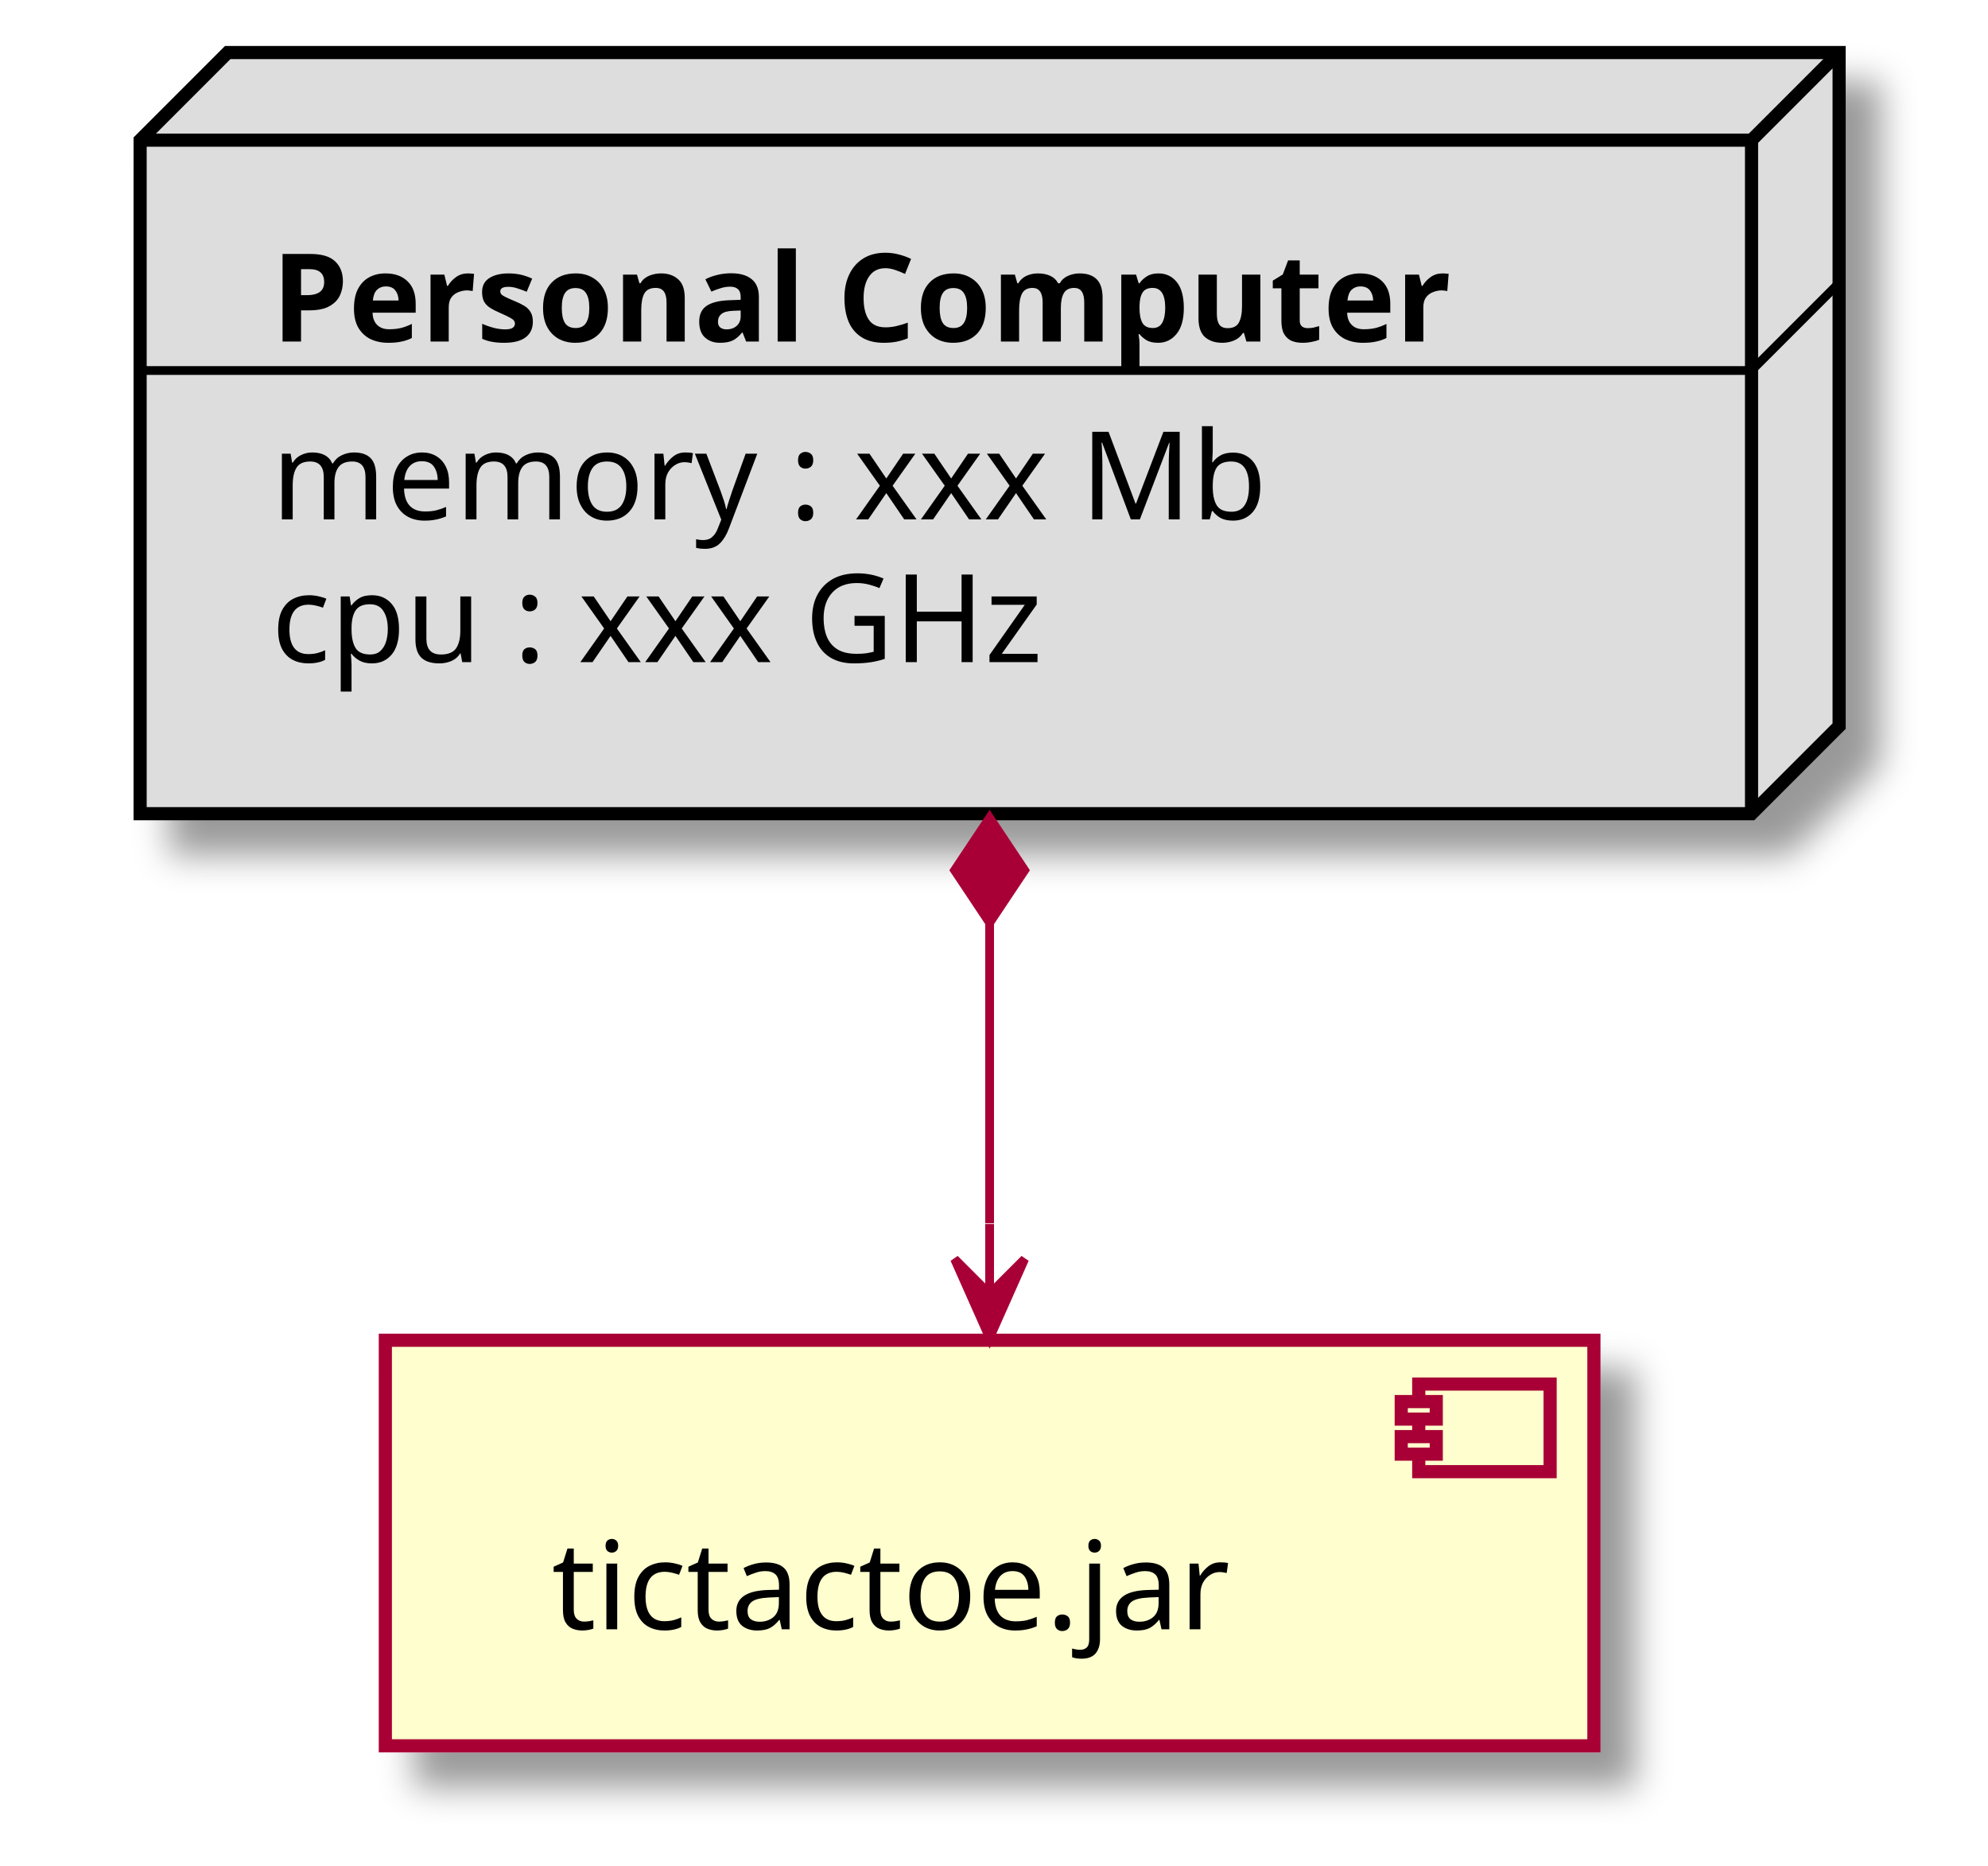
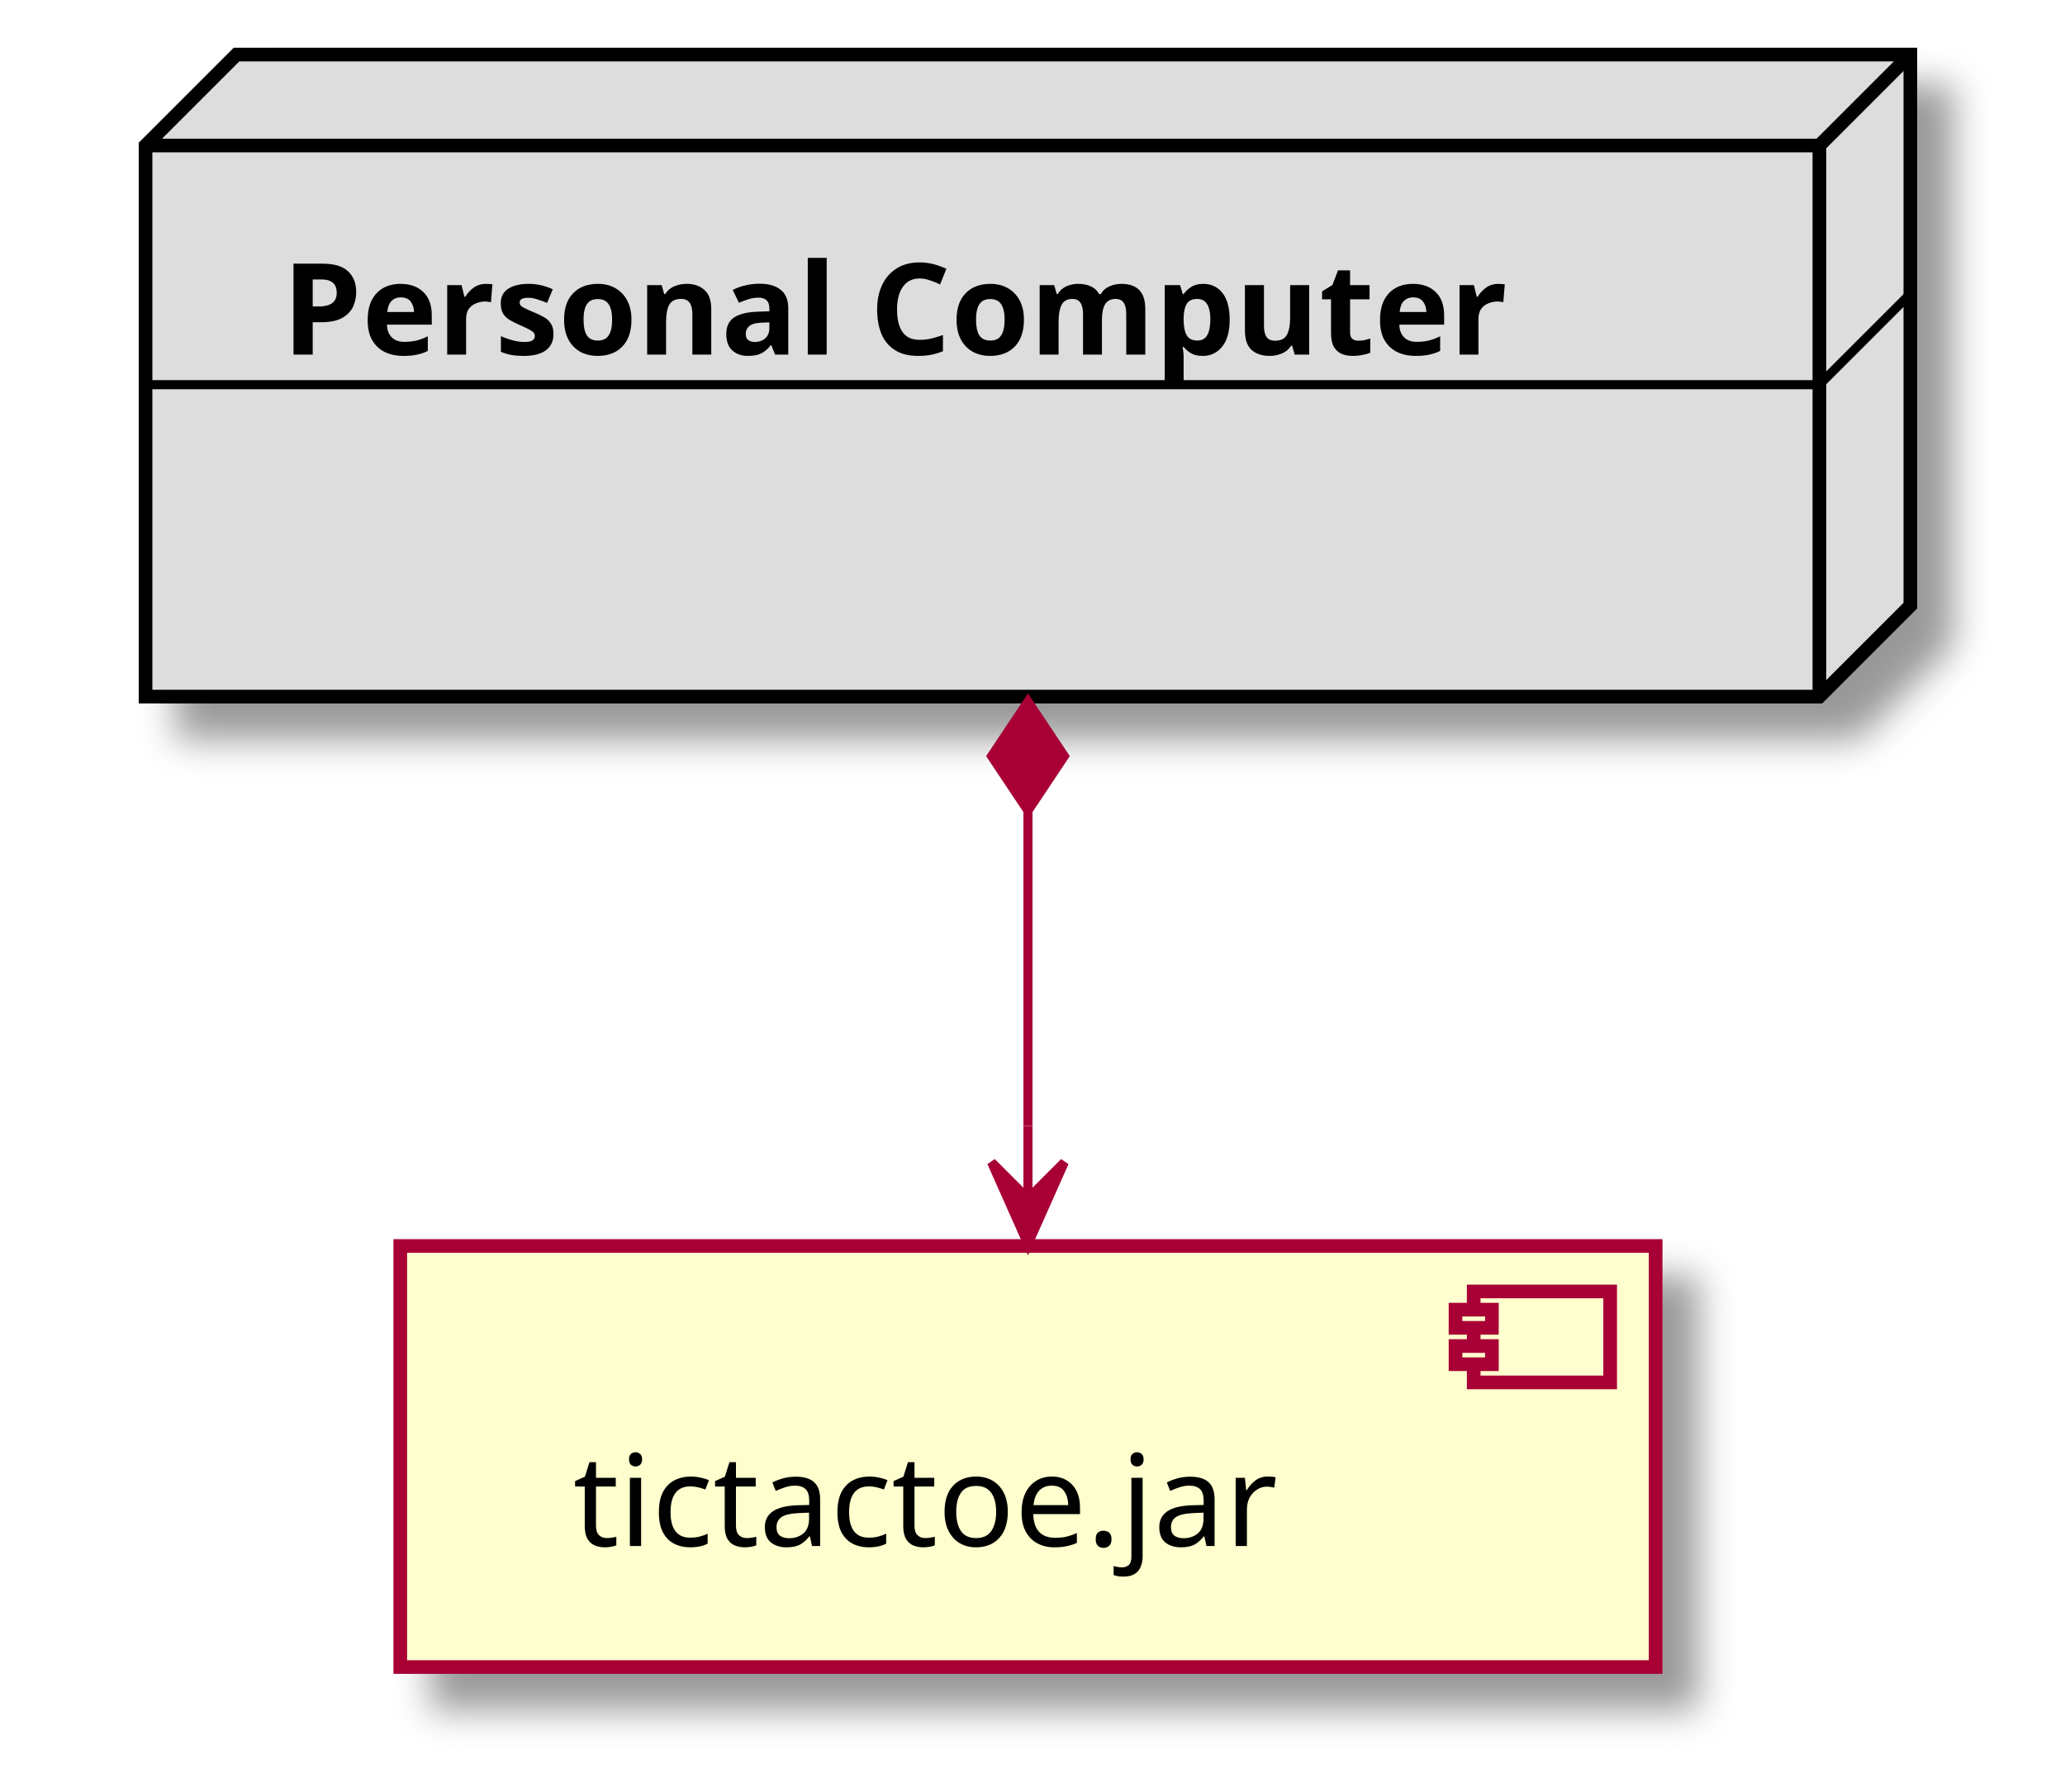
- <svg xmlns="http://www.w3.org/2000/svg" contentScriptType="application/ecmascript" contentStyleType="text/css" height="213px" preserveAspectRatio="none" style="width:227px;height:213px;" version="1.1" viewBox="0 0 227 213" width="227px" zoomAndPan="magnify">
+ <svg xmlns="http://www.w3.org/2000/svg" contentScriptType="application/ecmascript" contentStyleType="text/css" height="197px" preserveAspectRatio="none" style="width:227px;height:197px;" version="1.1" viewBox="0 0 227 197" width="227px" zoomAndPan="magnify">
  <defs>
-     <filter height="300%" id="f6aq0oixo14cr" width="300%" x="-1" y="-1">
+     <filter height="300%" id="f1dudc3d3nha95" width="300%" x="-1" y="-1">
      <feGaussianBlur result="blurOut" stdDeviation="2.0" />
      <feColorMatrix in="blurOut" result="blurOut2" type="matrix" values="0 0 0 0 0 0 0 0 0 0 0 0 0 0 0 0 0 0 .4 0" />
      <feOffset dx="4.0" dy="4.0" in="blurOut2" result="blurOut3" />
      <feBlend in="SourceGraphic" in2="blurOut3" mode="normal" />
    </filter>
  </defs>
  <g>
-     <polygon fill="#DDDDDD" filter="url(#f6aq0oixo14cr)" points="16,16,26,6,210,6,210,82.891,200,92.891,16,92.891,16,16" style="stroke: #000000; stroke-width: 1.5;" />
+     <polygon fill="#DDDDDD" filter="url(#f1dudc3d3nha95)" points="16,16,26,6,210,6,210,66.594,200,76.594,16,76.594,16,16" style="stroke: #000000; stroke-width: 1.5;" />
    <line style="stroke: #000000; stroke-width: 1.5;" x1="200" x2="210" y1="16" y2="6" />
    <line style="stroke: #000000; stroke-width: 1.5;" x1="16" x2="200" y1="16" y2="16" />
-     <line style="stroke: #000000; stroke-width: 1.5;" x1="200" x2="200" y1="16" y2="92.891" />
+     <line style="stroke: #000000; stroke-width: 1.5;" x1="200" x2="200" y1="16" y2="76.594" />
    <text fill="#000000" font-family="sans-serif" font-size="14" font-weight="bold" lengthAdjust="spacingAndGlyphs" textLength="154" x="31" y="38.995">Personal Computer</text>
    <line style="stroke: #000000; stroke-width: 1.0;" x1="16" x2="200" y1="42.297" y2="42.297" />
    <line style="stroke: #000000; stroke-width: 1.0;" x1="200" x2="210" y1="42.297" y2="32.297" />
-     <text fill="#000000" font-family="sans-serif" font-size="14" lengthAdjust="spacingAndGlyphs" textLength="123" x="31" y="59.292">memory : xxx Mb</text>
-     <text fill="#000000" font-family="sans-serif" font-size="14" lengthAdjust="spacingAndGlyphs" textLength="96" x="31" y="75.589">cpu : xxx GHz</text>
-     <rect fill="#FEFECE" filter="url(#f6aq0oixo14cr)" height="46.297" style="stroke: #A80036; stroke-width: 1.5;" width="138" x="44" y="153" />
-     <rect fill="#FEFECE" height="10" style="stroke: #A80036; stroke-width: 1.5;" width="15" x="162" y="158" />
-     <rect fill="#FEFECE" height="2" style="stroke: #A80036; stroke-width: 1.5;" width="4" x="160" y="160" />
-     <rect fill="#FEFECE" height="2" style="stroke: #A80036; stroke-width: 1.5;" width="4" x="160" y="164" />
-     <text fill="#000000" font-family="sans-serif" font-size="14" lengthAdjust="spacingAndGlyphs" textLength="90" x="63" y="185.995">tictactoe.jar</text>
-     <path d="M113,105.346 C113,105.346 113,129.407 113,139.647 " fill="none" id="node-component" style="stroke: #A80036; stroke-width: 1.0;" />
-     <polygon fill="#A80036" points="113,152.728,117,143.728,113,147.728,109,143.728,113,152.728" style="stroke: #A80036; stroke-width: 1.0;" />
-     <line style="stroke: #A80036; stroke-width: 1.0;" x1="113" x2="113" y1="147.728" y2="139.728" />
-     <polygon fill="#A80036" points="113,93.346,109,99.346,113,105.346,117,99.346,113,93.346" style="stroke: #A80036; stroke-width: 1.0;" />
+     <text fill="#000000" font-family="sans-serif" font-size="14" lengthAdjust="spacingAndGlyphs" textLength="0" x="35" y="59.292" />
+     <rect fill="#FEFECE" filter="url(#f1dudc3d3nha95)" height="46.297" style="stroke: #A80036; stroke-width: 1.5;" width="138" x="44" y="137" />
+     <rect fill="#FEFECE" height="10" style="stroke: #A80036; stroke-width: 1.5;" width="15" x="162" y="142" />
+     <rect fill="#FEFECE" height="2" style="stroke: #A80036; stroke-width: 1.5;" width="4" x="160" y="144" />
+     <rect fill="#FEFECE" height="2" style="stroke: #A80036; stroke-width: 1.5;" width="4" x="160" y="148" />
+     <text fill="#000000" font-family="sans-serif" font-size="14" lengthAdjust="spacingAndGlyphs" textLength="90" x="63" y="169.995">tictactoe.jar</text>
+     <path d="M113,89.138 C113,89.138 113,113.241 113,123.779 " fill="none" id="node-component" style="stroke: #A80036; stroke-width: 1.0;" />
+     <polygon fill="#A80036" points="113,136.796,117,127.796,113,131.796,109,127.796,113,136.796" style="stroke: #A80036; stroke-width: 1.0;" />
+     <line style="stroke: #A80036; stroke-width: 1.0;" x1="113" x2="113" y1="131.796" y2="123.796" />
+     <polygon fill="#A80036" points="113,77.138,109,83.138,113,89.138,117,83.138,113,77.138" style="stroke: #A80036; stroke-width: 1.0;" />
  </g>
</svg>
